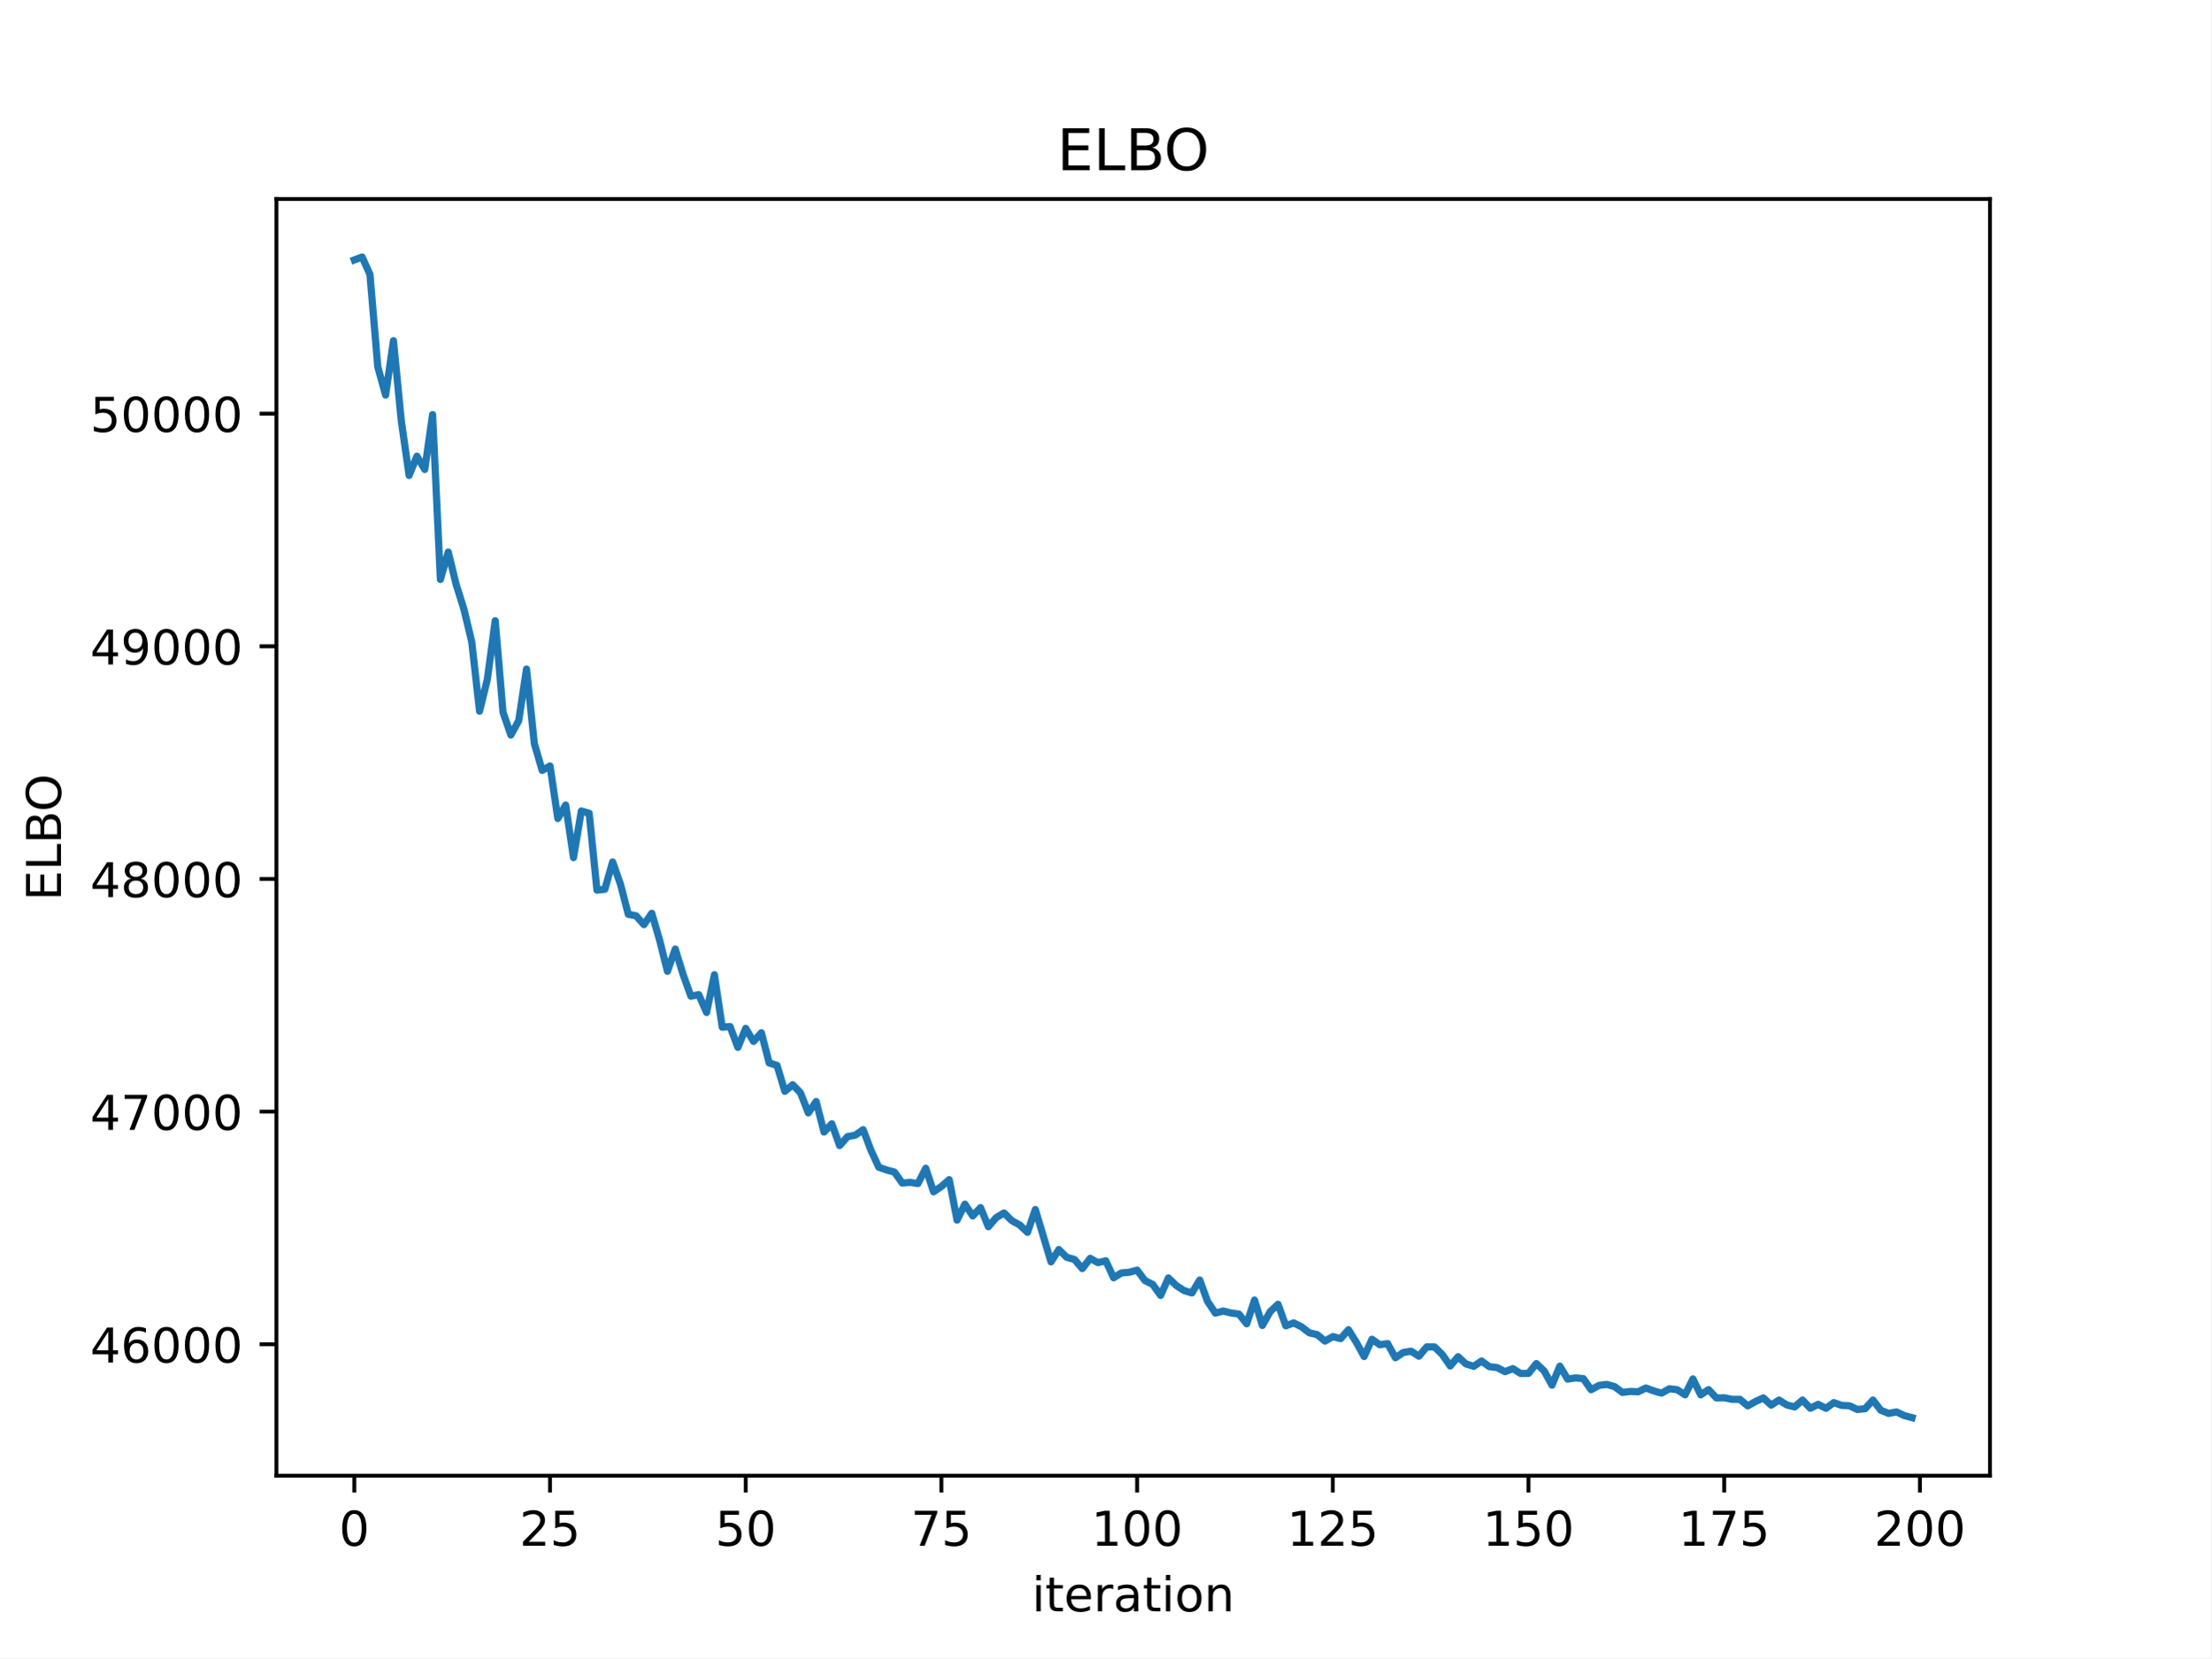
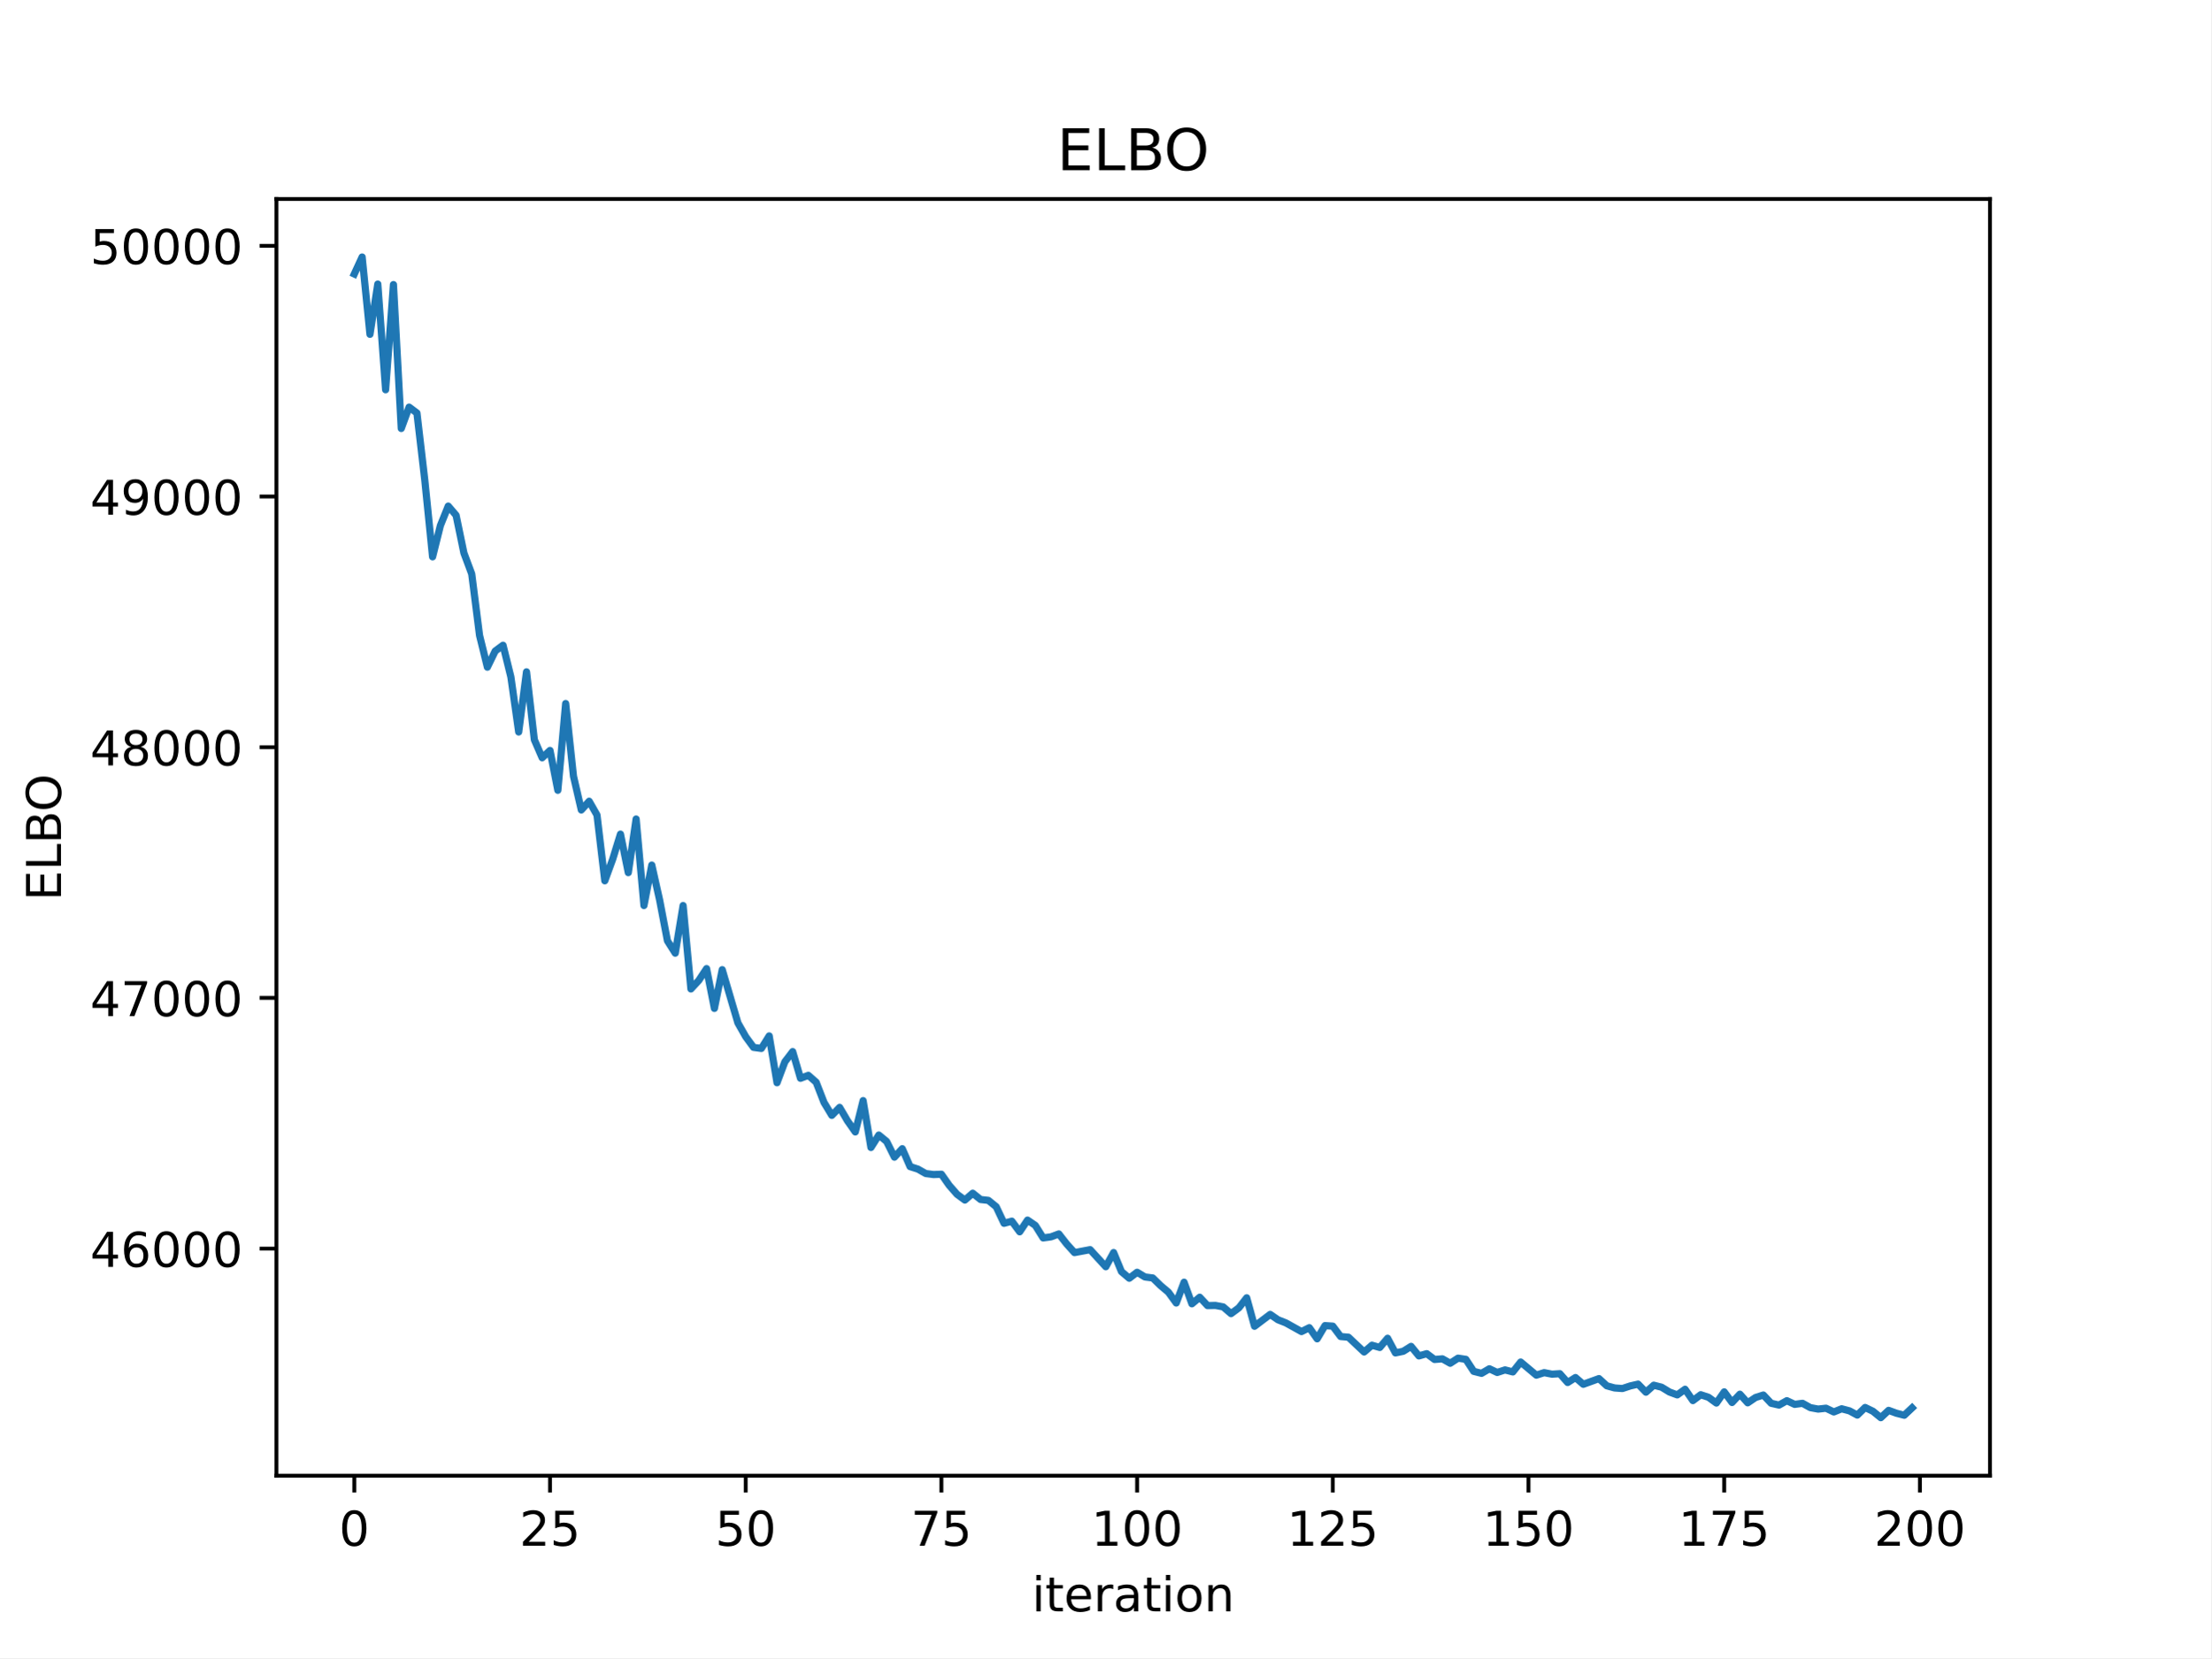
<svg xmlns="http://www.w3.org/2000/svg" xmlns:xlink="http://www.w3.org/1999/xlink" width="460.8pt" height="345.6pt" viewBox="0 0 460.8 345.6" version="1.1">
  <defs>
    <style type="text/css">*{stroke-linejoin: round; stroke-linecap: butt}</style>
  </defs>
  <g id="figure_1">
    <g id="patch_1">
      <path d="M 0 345.6  L 460.8 345.6  L 460.8 0  L 0 0  z " style="fill: #ffffff" />
    </g>
    <g id="axes_1">
      <g id="patch_2">
        <path d="M 57.6 307.584  L 414.72 307.584  L 414.72 41.472  L 57.6 41.472  z " style="fill: #ffffff" />
      </g>
      <g id="matplotlib.axis_1">
        <g id="xtick_1">
          <g id="line2d_1">
            <defs>
-               <path id="m74ce36e250" d="M 0 0  L 0 3.5  " style="stroke: #000000; stroke-width: 0.8" />
+               <path id="md5baa72b58" d="M 0 0  L 0 3.5  " style="stroke: #000000; stroke-width: 0.8" />
            </defs>
            <g>
-               <use xlink:href="#m74ce36e250" x="73.833" y="307.584" style="stroke: #000000; stroke-width: 0.8" />
+               <use xlink:href="#md5baa72b58" x="73.833" y="307.584" style="stroke: #000000; stroke-width: 0.8" />
            </g>
          </g>
          <g id="text_1">
            <g transform="translate(70.65148 322.1824) scale(0.1 -0.1)">
              <defs>
                <path id="DejaVuSans-30" d="M 2034 4250  Q 1547 4250 1301 3770  Q 1056 3291 1056 2328  Q 1056 1369 1301 889  Q 1547 409 2034 409  Q 2525 409 2770 889  Q 3016 1369 3016 2328  Q 3016 3291 2770 3770  Q 2525 4250 2034 4250  z M 2034 4750  Q 2819 4750 3233 4129  Q 3647 3509 3647 2328  Q 3647 1150 3233 529  Q 2819 -91 2034 -91  Q 1250 -91 836 529  Q 422 1150 422 2328  Q 422 3509 836 4129  Q 1250 4750 2034 4750  z " transform="scale(0.015625)" />
              </defs>
              <use xlink:href="#DejaVuSans-30" />
            </g>
          </g>
        </g>
        <g id="xtick_2">
          <g id="line2d_2">
            <g>
-               <use xlink:href="#m74ce36e250" x="114.618" y="307.584" style="stroke: #000000; stroke-width: 0.8" />
+               <use xlink:href="#md5baa72b58" x="114.618" y="307.584" style="stroke: #000000; stroke-width: 0.8" />
            </g>
          </g>
          <g id="text_2">
            <g transform="translate(108.256 322.1824) scale(0.1 -0.1)">
              <defs>
                <path id="DejaVuSans-32" d="M 1228 531  L 3431 531  L 3431 0  L 469 0  L 469 531  Q 828 903 1448 1529  Q 2069 2156 2228 2338  Q 2531 2678 2651 2914  Q 2772 3150 2772 3378  Q 2772 3750 2511 3984  Q 2250 4219 1831 4219  Q 1534 4219 1204 4116  Q 875 4013 500 3803  L 500 4441  Q 881 4594 1212 4672  Q 1544 4750 1819 4750  Q 2544 4750 2975 4387  Q 3406 4025 3406 3419  Q 3406 3131 3298 2873  Q 3191 2616 2906 2266  Q 2828 2175 2409 1742  Q 1991 1309 1228 531  z " transform="scale(0.015625)" />
                <path id="DejaVuSans-35" d="M 691 4666  L 3169 4666  L 3169 4134  L 1269 4134  L 1269 2991  Q 1406 3038 1543 3061  Q 1681 3084 1819 3084  Q 2600 3084 3056 2656  Q 3513 2228 3513 1497  Q 3513 744 3044 326  Q 2575 -91 1722 -91  Q 1428 -91 1123 -41  Q 819 9 494 109  L 494 744  Q 775 591 1075 516  Q 1375 441 1709 441  Q 2250 441 2565 725  Q 2881 1009 2881 1497  Q 2881 1984 2565 2268  Q 2250 2553 1709 2553  Q 1456 2553 1204 2497  Q 953 2441 691 2322  L 691 4666  z " transform="scale(0.015625)" />
              </defs>
              <use xlink:href="#DejaVuSans-32" />
              <use xlink:href="#DejaVuSans-35" transform="translate(63.62305 0)" />
            </g>
          </g>
        </g>
        <g id="xtick_3">
          <g id="line2d_3">
            <g>
-               <use xlink:href="#m74ce36e250" x="155.404" y="307.584" style="stroke: #000000; stroke-width: 0.8" />
+               <use xlink:href="#md5baa72b58" x="155.404" y="307.584" style="stroke: #000000; stroke-width: 0.8" />
            </g>
          </g>
          <g id="text_3">
            <g transform="translate(149.0417 322.1824) scale(0.1 -0.1)">
              <use xlink:href="#DejaVuSans-35" />
              <use xlink:href="#DejaVuSans-30" transform="translate(63.62305 0)" />
            </g>
          </g>
        </g>
        <g id="xtick_4">
          <g id="line2d_4">
            <g>
-               <use xlink:href="#m74ce36e250" x="196.19" y="307.584" style="stroke: #000000; stroke-width: 0.8" />
+               <use xlink:href="#md5baa72b58" x="196.19" y="307.584" style="stroke: #000000; stroke-width: 0.8" />
            </g>
          </g>
          <g id="text_4">
            <g transform="translate(189.8275 322.1824) scale(0.1 -0.1)">
              <defs>
                <path id="DejaVuSans-37" d="M 525 4666  L 3525 4666  L 3525 4397  L 1831 0  L 1172 0  L 2766 4134  L 525 4134  L 525 4666  z " transform="scale(0.015625)" />
              </defs>
              <use xlink:href="#DejaVuSans-37" />
              <use xlink:href="#DejaVuSans-35" transform="translate(63.62305 0)" />
            </g>
          </g>
        </g>
        <g id="xtick_5">
          <g id="line2d_5">
            <g>
-               <use xlink:href="#m74ce36e250" x="236.976" y="307.584" style="stroke: #000000; stroke-width: 0.8" />
+               <use xlink:href="#md5baa72b58" x="236.976" y="307.584" style="stroke: #000000; stroke-width: 0.8" />
            </g>
          </g>
          <g id="text_5">
            <g transform="translate(227.432 322.1824) scale(0.1 -0.1)">
              <defs>
                <path id="DejaVuSans-31" d="M 794 531  L 1825 531  L 1825 4091  L 703 3866  L 703 4441  L 1819 4666  L 2450 4666  L 2450 531  L 3481 531  L 3481 0  L 794 0  L 794 531  z " transform="scale(0.015625)" />
              </defs>
              <use xlink:href="#DejaVuSans-31" />
              <use xlink:href="#DejaVuSans-30" transform="translate(63.62305 0)" />
              <use xlink:href="#DejaVuSans-30" transform="translate(127.2461 0)" />
            </g>
          </g>
        </g>
        <g id="xtick_6">
          <g id="line2d_6">
            <g>
-               <use xlink:href="#m74ce36e250" x="277.761" y="307.584" style="stroke: #000000; stroke-width: 0.8" />
+               <use xlink:href="#md5baa72b58" x="277.761" y="307.584" style="stroke: #000000; stroke-width: 0.8" />
            </g>
          </g>
          <g id="text_6">
            <g transform="translate(268.2177 322.1824) scale(0.1 -0.1)">
              <use xlink:href="#DejaVuSans-31" />
              <use xlink:href="#DejaVuSans-32" transform="translate(63.62305 0)" />
              <use xlink:href="#DejaVuSans-35" transform="translate(127.2461 0)" />
            </g>
          </g>
        </g>
        <g id="xtick_7">
          <g id="line2d_7">
            <g>
-               <use xlink:href="#m74ce36e250" x="318.547" y="307.584" style="stroke: #000000; stroke-width: 0.8" />
+               <use xlink:href="#md5baa72b58" x="318.547" y="307.584" style="stroke: #000000; stroke-width: 0.8" />
            </g>
          </g>
          <g id="text_7">
            <g transform="translate(309.0035 322.1824) scale(0.1 -0.1)">
              <use xlink:href="#DejaVuSans-31" />
              <use xlink:href="#DejaVuSans-35" transform="translate(63.62305 0)" />
              <use xlink:href="#DejaVuSans-30" transform="translate(127.2461 0)" />
            </g>
          </g>
        </g>
        <g id="xtick_8">
          <g id="line2d_8">
            <g>
-               <use xlink:href="#m74ce36e250" x="359.333" y="307.584" style="stroke: #000000; stroke-width: 0.8" />
+               <use xlink:href="#md5baa72b58" x="359.333" y="307.584" style="stroke: #000000; stroke-width: 0.8" />
            </g>
          </g>
          <g id="text_8">
            <g transform="translate(349.7892 322.1824) scale(0.1 -0.1)">
              <use xlink:href="#DejaVuSans-31" />
              <use xlink:href="#DejaVuSans-37" transform="translate(63.62305 0)" />
              <use xlink:href="#DejaVuSans-35" transform="translate(127.2461 0)" />
            </g>
          </g>
        </g>
        <g id="xtick_9">
          <g id="line2d_9">
            <g>
-               <use xlink:href="#m74ce36e250" x="400.119" y="307.584" style="stroke: #000000; stroke-width: 0.8" />
+               <use xlink:href="#md5baa72b58" x="400.119" y="307.584" style="stroke: #000000; stroke-width: 0.8" />
            </g>
          </g>
          <g id="text_9">
            <g transform="translate(390.575 322.1824) scale(0.1 -0.1)">
              <use xlink:href="#DejaVuSans-32" />
              <use xlink:href="#DejaVuSans-30" transform="translate(63.62305 0)" />
              <use xlink:href="#DejaVuSans-30" transform="translate(127.2461 0)" />
            </g>
          </g>
        </g>
        <g id="text_10">
          <g transform="translate(215.0373 335.8606) scale(0.1 -0.1)">
            <defs>
              <path id="DejaVuSans-69" d="M 603 3500  L 1178 3500  L 1178 0  L 603 0  L 603 3500  z M 603 4863  L 1178 4863  L 1178 4134  L 603 4134  L 603 4863  z " transform="scale(0.015625)" />
              <path id="DejaVuSans-74" d="M 1172 4494  L 1172 3500  L 2356 3500  L 2356 3053  L 1172 3053  L 1172 1153  Q 1172 725 1289 603  Q 1406 481 1766 481  L 2356 481  L 2356 0  L 1766 0  Q 1100 0 847 248  Q 594 497 594 1153  L 594 3053  L 172 3053  L 172 3500  L 594 3500  L 594 4494  L 1172 4494  z " transform="scale(0.015625)" />
              <path id="DejaVuSans-65" d="M 3597 1894  L 3597 1613  L 953 1613  Q 991 1019 1311 708  Q 1631 397 2203 397  Q 2534 397 2845 478  Q 3156 559 3463 722  L 3463 178  Q 3153 47 2828 -22  Q 2503 -91 2169 -91  Q 1331 -91 842 396  Q 353 884 353 1716  Q 353 2575 817 3079  Q 1281 3584 2069 3584  Q 2775 3584 3186 3129  Q 3597 2675 3597 1894  z M 3022 2063  Q 3016 2534 2758 2815  Q 2500 3097 2075 3097  Q 1594 3097 1305 2825  Q 1016 2553 972 2059  L 3022 2063  z " transform="scale(0.015625)" />
              <path id="DejaVuSans-72" d="M 2631 2963  Q 2534 3019 2420 3045  Q 2306 3072 2169 3072  Q 1681 3072 1420 2755  Q 1159 2438 1159 1844  L 1159 0  L 581 0  L 581 3500  L 1159 3500  L 1159 2956  Q 1341 3275 1631 3429  Q 1922 3584 2338 3584  Q 2397 3584 2469 3576  Q 2541 3569 2628 3553  L 2631 2963  z " transform="scale(0.015625)" />
              <path id="DejaVuSans-61" d="M 2194 1759  Q 1497 1759 1228 1600  Q 959 1441 959 1056  Q 959 750 1161 570  Q 1363 391 1709 391  Q 2188 391 2477 730  Q 2766 1069 2766 1631  L 2766 1759  L 2194 1759  z M 3341 1997  L 3341 0  L 2766 0  L 2766 531  Q 2569 213 2275 61  Q 1981 -91 1556 -91  Q 1019 -91 701 211  Q 384 513 384 1019  Q 384 1609 779 1909  Q 1175 2209 1959 2209  L 2766 2209  L 2766 2266  Q 2766 2663 2505 2880  Q 2244 3097 1772 3097  Q 1472 3097 1187 3025  Q 903 2953 641 2809  L 641 3341  Q 956 3463 1253 3523  Q 1550 3584 1831 3584  Q 2591 3584 2966 3190  Q 3341 2797 3341 1997  z " transform="scale(0.015625)" />
              <path id="DejaVuSans-6f" d="M 1959 3097  Q 1497 3097 1228 2736  Q 959 2375 959 1747  Q 959 1119 1226 758  Q 1494 397 1959 397  Q 2419 397 2687 759  Q 2956 1122 2956 1747  Q 2956 2369 2687 2733  Q 2419 3097 1959 3097  z M 1959 3584  Q 2709 3584 3137 3096  Q 3566 2609 3566 1747  Q 3566 888 3137 398  Q 2709 -91 1959 -91  Q 1206 -91 779 398  Q 353 888 353 1747  Q 353 2609 779 3096  Q 1206 3584 1959 3584  z " transform="scale(0.015625)" />
              <path id="DejaVuSans-6e" d="M 3513 2113  L 3513 0  L 2938 0  L 2938 2094  Q 2938 2591 2744 2837  Q 2550 3084 2163 3084  Q 1697 3084 1428 2787  Q 1159 2491 1159 1978  L 1159 0  L 581 0  L 581 3500  L 1159 3500  L 1159 2956  Q 1366 3272 1645 3428  Q 1925 3584 2291 3584  Q 2894 3584 3203 3211  Q 3513 2838 3513 2113  z " transform="scale(0.015625)" />
            </defs>
            <use xlink:href="#DejaVuSans-69" />
            <use xlink:href="#DejaVuSans-74" transform="translate(27.7832 0)" />
            <use xlink:href="#DejaVuSans-65" transform="translate(66.99219 0)" />
            <use xlink:href="#DejaVuSans-72" transform="translate(128.5156 0)" />
            <use xlink:href="#DejaVuSans-61" transform="translate(169.6289 0)" />
            <use xlink:href="#DejaVuSans-74" transform="translate(230.9082 0)" />
            <use xlink:href="#DejaVuSans-69" transform="translate(270.1172 0)" />
            <use xlink:href="#DejaVuSans-6f" transform="translate(297.9004 0)" />
            <use xlink:href="#DejaVuSans-6e" transform="translate(359.082 0)" />
          </g>
        </g>
      </g>
      <g id="matplotlib.axis_2">
        <g id="ytick_1">
          <g id="line2d_10">
            <defs>
-               <path id="m95e756ec90" d="M 0 0  L -3.5 0  " style="stroke: #000000; stroke-width: 0.8" />
+               <path id="m37d0b48ad3" d="M 0 0  L -3.5 0  " style="stroke: #000000; stroke-width: 0.8" />
            </defs>
            <g>
-               <use xlink:href="#m95e756ec90" x="57.6" y="280.2" style="stroke: #000000; stroke-width: 0.8" />
+               <use xlink:href="#m37d0b48ad3" x="57.6" y="260.253" style="stroke: #000000; stroke-width: 0.8" />
            </g>
          </g>
          <g id="text_11">
-             <g transform="translate(18.7875 283.9995) scale(0.1 -0.1)">
+             <g transform="translate(18.7875 264.0522) scale(0.1 -0.1)">
              <defs>
                <path id="DejaVuSans-34" d="M 2419 4116  L 825 1625  L 2419 1625  L 2419 4116  z M 2253 4666  L 3047 4666  L 3047 1625  L 3713 1625  L 3713 1100  L 3047 1100  L 3047 0  L 2419 0  L 2419 1100  L 313 1100  L 313 1709  L 2253 4666  z " transform="scale(0.015625)" />
                <path id="DejaVuSans-36" d="M 2113 2584  Q 1688 2584 1439 2293  Q 1191 2003 1191 1497  Q 1191 994 1439 701  Q 1688 409 2113 409  Q 2538 409 2786 701  Q 3034 994 3034 1497  Q 3034 2003 2786 2293  Q 2538 2584 2113 2584  z M 3366 4563  L 3366 3988  Q 3128 4100 2886 4159  Q 2644 4219 2406 4219  Q 1781 4219 1451 3797  Q 1122 3375 1075 2522  Q 1259 2794 1537 2939  Q 1816 3084 2150 3084  Q 2853 3084 3261 2657  Q 3669 2231 3669 1497  Q 3669 778 3244 343  Q 2819 -91 2113 -91  Q 1303 -91 875 529  Q 447 1150 447 2328  Q 447 3434 972 4092  Q 1497 4750 2381 4750  Q 2619 4750 2861 4703  Q 3103 4656 3366 4563  z " transform="scale(0.015625)" />
              </defs>
              <use xlink:href="#DejaVuSans-34" />
              <use xlink:href="#DejaVuSans-36" transform="translate(63.62305 0)" />
              <use xlink:href="#DejaVuSans-30" transform="translate(127.2461 0)" />
              <use xlink:href="#DejaVuSans-30" transform="translate(190.8691 0)" />
              <use xlink:href="#DejaVuSans-30" transform="translate(254.4922 0)" />
            </g>
          </g>
        </g>
        <g id="ytick_2">
          <g id="line2d_11">
            <g>
-               <use xlink:href="#m95e756ec90" x="57.6" y="231.701" style="stroke: #000000; stroke-width: 0.8" />
+               <use xlink:href="#m37d0b48ad3" x="57.6" y="207.998" style="stroke: #000000; stroke-width: 0.8" />
            </g>
          </g>
          <g id="text_12">
-             <g transform="translate(18.7875 235.5) scale(0.1 -0.1)">
+             <g transform="translate(18.7875 211.7969) scale(0.1 -0.1)">
              <use xlink:href="#DejaVuSans-34" />
              <use xlink:href="#DejaVuSans-37" transform="translate(63.62305 0)" />
              <use xlink:href="#DejaVuSans-30" transform="translate(127.2461 0)" />
              <use xlink:href="#DejaVuSans-30" transform="translate(190.8691 0)" />
              <use xlink:href="#DejaVuSans-30" transform="translate(254.4922 0)" />
            </g>
          </g>
        </g>
        <g id="ytick_3">
          <g id="line2d_12">
            <g>
-               <use xlink:href="#m95e756ec90" x="57.6" y="183.201" style="stroke: #000000; stroke-width: 0.8" />
+               <use xlink:href="#m37d0b48ad3" x="57.6" y="155.742" style="stroke: #000000; stroke-width: 0.8" />
            </g>
          </g>
          <g id="text_13">
-             <g transform="translate(18.7875 187.0005) scale(0.1 -0.1)">
+             <g transform="translate(18.7875 159.5415) scale(0.1 -0.1)">
              <defs>
                <path id="DejaVuSans-38" d="M 2034 2216  Q 1584 2216 1326 1975  Q 1069 1734 1069 1313  Q 1069 891 1326 650  Q 1584 409 2034 409  Q 2484 409 2743 651  Q 3003 894 3003 1313  Q 3003 1734 2745 1975  Q 2488 2216 2034 2216  z M 1403 2484  Q 997 2584 770 2862  Q 544 3141 544 3541  Q 544 4100 942 4425  Q 1341 4750 2034 4750  Q 2731 4750 3128 4425  Q 3525 4100 3525 3541  Q 3525 3141 3298 2862  Q 3072 2584 2669 2484  Q 3125 2378 3379 2068  Q 3634 1759 3634 1313  Q 3634 634 3220 271  Q 2806 -91 2034 -91  Q 1263 -91 848 271  Q 434 634 434 1313  Q 434 1759 690 2068  Q 947 2378 1403 2484  z M 1172 3481  Q 1172 3119 1398 2916  Q 1625 2713 2034 2713  Q 2441 2713 2670 2916  Q 2900 3119 2900 3481  Q 2900 3844 2670 4047  Q 2441 4250 2034 4250  Q 1625 4250 1398 4047  Q 1172 3844 1172 3481  z " transform="scale(0.015625)" />
              </defs>
              <use xlink:href="#DejaVuSans-34" />
              <use xlink:href="#DejaVuSans-38" transform="translate(63.62305 0)" />
              <use xlink:href="#DejaVuSans-30" transform="translate(127.2461 0)" />
              <use xlink:href="#DejaVuSans-30" transform="translate(190.8691 0)" />
              <use xlink:href="#DejaVuSans-30" transform="translate(254.4922 0)" />
            </g>
          </g>
        </g>
        <g id="ytick_4">
          <g id="line2d_13">
            <g>
-               <use xlink:href="#m95e756ec90" x="57.6" y="134.702" style="stroke: #000000; stroke-width: 0.8" />
+               <use xlink:href="#m37d0b48ad3" x="57.6" y="103.487" style="stroke: #000000; stroke-width: 0.8" />
            </g>
          </g>
          <g id="text_14">
-             <g transform="translate(18.7875 138.501) scale(0.1 -0.1)">
+             <g transform="translate(18.7875 107.2862) scale(0.1 -0.1)">
              <defs>
                <path id="DejaVuSans-39" d="M 703 97  L 703 672  Q 941 559 1184 500  Q 1428 441 1663 441  Q 2288 441 2617 861  Q 2947 1281 2994 2138  Q 2813 1869 2534 1725  Q 2256 1581 1919 1581  Q 1219 1581 811 2004  Q 403 2428 403 3163  Q 403 3881 828 4315  Q 1253 4750 1959 4750  Q 2769 4750 3195 4129  Q 3622 3509 3622 2328  Q 3622 1225 3098 567  Q 2575 -91 1691 -91  Q 1453 -91 1209 -44  Q 966 3 703 97  z M 1959 2075  Q 2384 2075 2632 2365  Q 2881 2656 2881 3163  Q 2881 3666 2632 3958  Q 2384 4250 1959 4250  Q 1534 4250 1286 3958  Q 1038 3666 1038 3163  Q 1038 2656 1286 2365  Q 1534 2075 1959 2075  z " transform="scale(0.015625)" />
              </defs>
              <use xlink:href="#DejaVuSans-34" />
              <use xlink:href="#DejaVuSans-39" transform="translate(63.62305 0)" />
              <use xlink:href="#DejaVuSans-30" transform="translate(127.2461 0)" />
              <use xlink:href="#DejaVuSans-30" transform="translate(190.8691 0)" />
              <use xlink:href="#DejaVuSans-30" transform="translate(254.4922 0)" />
            </g>
          </g>
        </g>
        <g id="ytick_5">
          <g id="line2d_14">
            <g>
-               <use xlink:href="#m95e756ec90" x="57.6" y="86.202" style="stroke: #000000; stroke-width: 0.8" />
+               <use xlink:href="#m37d0b48ad3" x="57.6" y="51.232" style="stroke: #000000; stroke-width: 0.8" />
            </g>
          </g>
          <g id="text_15">
-             <g transform="translate(18.7875 90.0015) scale(0.1 -0.1)">
+             <g transform="translate(18.7875 55.03083) scale(0.1 -0.1)">
              <use xlink:href="#DejaVuSans-35" />
              <use xlink:href="#DejaVuSans-30" transform="translate(63.62305 0)" />
              <use xlink:href="#DejaVuSans-30" transform="translate(127.2461 0)" />
              <use xlink:href="#DejaVuSans-30" transform="translate(190.8691 0)" />
              <use xlink:href="#DejaVuSans-30" transform="translate(254.4922 0)" />
            </g>
          </g>
        </g>
        <g id="text_16">
          <g transform="translate(12.70781 187.7522) rotate(-90) scale(0.1 -0.1)">
            <defs>
              <path id="DejaVuSans-45" d="M 628 4666  L 3578 4666  L 3578 4134  L 1259 4134  L 1259 2753  L 3481 2753  L 3481 2222  L 1259 2222  L 1259 531  L 3634 531  L 3634 0  L 628 0  L 628 4666  z " transform="scale(0.015625)" />
              <path id="DejaVuSans-4c" d="M 628 4666  L 1259 4666  L 1259 531  L 3531 531  L 3531 0  L 628 0  L 628 4666  z " transform="scale(0.015625)" />
              <path id="DejaVuSans-42" d="M 1259 2228  L 1259 519  L 2272 519  Q 2781 519 3026 730  Q 3272 941 3272 1375  Q 3272 1813 3026 2020  Q 2781 2228 2272 2228  L 1259 2228  z M 1259 4147  L 1259 2741  L 2194 2741  Q 2656 2741 2882 2914  Q 3109 3088 3109 3444  Q 3109 3797 2882 3972  Q 2656 4147 2194 4147  L 1259 4147  z M 628 4666  L 2241 4666  Q 2963 4666 3353 4366  Q 3744 4066 3744 3513  Q 3744 3084 3544 2831  Q 3344 2578 2956 2516  Q 3422 2416 3680 2098  Q 3938 1781 3938 1306  Q 3938 681 3513 340  Q 3088 0 2303 0  L 628 0  L 628 4666  z " transform="scale(0.015625)" />
              <path id="DejaVuSans-4f" d="M 2522 4238  Q 1834 4238 1429 3725  Q 1025 3213 1025 2328  Q 1025 1447 1429 934  Q 1834 422 2522 422  Q 3209 422 3611 934  Q 4013 1447 4013 2328  Q 4013 3213 3611 3725  Q 3209 4238 2522 4238  z M 2522 4750  Q 3503 4750 4090 4092  Q 4678 3434 4678 2328  Q 4678 1225 4090 567  Q 3503 -91 2522 -91  Q 1538 -91 948 565  Q 359 1222 359 2328  Q 359 3434 948 4092  Q 1538 4750 2522 4750  z " transform="scale(0.015625)" />
            </defs>
            <use xlink:href="#DejaVuSans-45" />
            <use xlink:href="#DejaVuSans-4c" transform="translate(63.18359 0)" />
            <use xlink:href="#DejaVuSans-42" transform="translate(118.8965 0)" />
            <use xlink:href="#DejaVuSans-4f" transform="translate(185.75 0)" />
          </g>
        </g>
      </g>
      <g id="line2d_15">
-         <path d="M 73.833 54.177  L 75.464 53.568  L 77.096 57.208  L 78.727 76.464  L 80.358 82.338  L 81.99 71.01  L 83.621 87.682  L 85.253 99.095  L 86.884 95.086  L 88.516 97.851  L 90.147 86.412  L 91.778 120.78  L 93.41 115.061  L 95.041 121.74  L 96.673 126.977  L 98.304 133.747  L 99.936 148.234  L 101.567 141.542  L 103.198 129.377  L 104.83 148.473  L 106.461 153.197  L 108.093 150.231  L 109.724 139.447  L 111.356 155.006  L 112.987 160.577  L 114.618 159.653  L 116.25 170.605  L 117.881 167.788  L 119.513 178.753  L 121.144 169.038  L 122.776 169.498  L 124.407 185.538  L 126.038 185.354  L 127.67 179.655  L 129.301 184.287  L 130.933 190.568  L 132.564 190.885  L 134.196 192.725  L 135.827 190.358  L 137.458 195.941  L 139.09 202.456  L 140.721 197.805  L 142.353 203.113  L 143.984 207.642  L 145.616 207.303  L 147.247 211.031  L 148.879 203.167  L 150.51 214.107  L 152.141 213.962  L 153.773 218.311  L 155.404 214.345  L 157.036 217.072  L 158.667 215.256  L 160.299 221.565  L 161.93 222.057  L 163.561 227.47  L 165.193 226.092  L 166.824 227.788  L 168.456 231.972  L 170.087 229.581  L 171.719 235.955  L 173.35 234.235  L 174.981 238.784  L 176.613 236.91  L 178.244 236.609  L 179.876 235.457  L 181.507 239.756  L 183.139 243.29  L 184.77 243.865  L 186.401 244.294  L 188.033 246.589  L 189.664 246.447  L 191.296 246.691  L 192.927 243.505  L 194.559 248.412  L 196.19 247.298  L 197.821 245.883  L 199.453 254.314  L 201.084 250.982  L 202.716 253.441  L 204.347 251.705  L 205.979 255.693  L 207.61 253.785  L 209.241 252.823  L 210.873 254.426  L 212.504 255.315  L 214.136 256.859  L 215.767 252.1  L 219.03 263.012  L 220.661 260.445  L 222.293 262.061  L 223.924 262.515  L 225.556 264.415  L 227.187 262.287  L 228.819 263.178  L 230.45 262.794  L 232.081 266.329  L 233.713 265.319  L 235.344 265.183  L 236.976 264.731  L 238.607 266.907  L 240.239 267.724  L 241.87 270.005  L 243.501 266.364  L 245.133 267.937  L 246.764 269.004  L 248.396 269.493  L 250.027 266.794  L 251.659 271.261  L 253.29 273.7  L 254.921 273.258  L 256.553 273.673  L 258.184 273.889  L 259.816 275.917  L 261.447 270.975  L 263.079 276.272  L 264.71 273.384  L 266.341 271.85  L 267.973 276.344  L 269.604 275.74  L 271.236 276.549  L 272.867 277.807  L 274.499 278.181  L 276.13 279.531  L 277.761 278.59  L 279.393 279.018  L 281.024 277.157  L 282.656 279.772  L 284.287 282.742  L 285.919 279.143  L 287.55 280.291  L 289.181 280.048  L 290.813 283.001  L 292.444 281.902  L 294.076 281.638  L 295.707 282.676  L 297.339 280.736  L 298.97 280.748  L 300.601 282.351  L 302.233 284.72  L 303.864 282.774  L 305.496 284.275  L 307.127 284.791  L 308.759 283.679  L 310.39 284.863  L 312.021 285.056  L 313.653 285.902  L 315.284 285.261  L 316.916 286.284  L 318.547 286.26  L 320.179 284.211  L 321.81 285.748  L 323.441 288.71  L 325.073 284.746  L 326.704 287.454  L 328.336 287.198  L 329.967 287.345  L 331.599 289.66  L 333.23 288.763  L 334.862 288.559  L 336.493 289.018  L 338.124 290.232  L 339.756 290.023  L 341.387 290.096  L 343.019 289.304  L 344.65 289.915  L 346.282 290.371  L 347.913 289.461  L 349.544 289.671  L 351.176 290.723  L 352.807 287.409  L 354.439 290.729  L 356.07 289.643  L 357.702 291.378  L 359.333 291.342  L 360.964 291.665  L 362.596 291.662  L 364.227 293.031  L 365.859 292.114  L 367.49 291.369  L 369.122 292.872  L 370.753 291.813  L 372.384 292.846  L 374.016 293.248  L 375.647 291.814  L 377.279 293.531  L 378.91 292.714  L 380.542 293.538  L 382.173 292.351  L 383.804 292.941  L 385.436 293.011  L 387.067 293.781  L 388.699 293.619  L 390.33 291.811  L 391.962 293.936  L 393.593 294.603  L 395.224 294.293  L 396.856 295.052  L 398.487 295.488  L 398.487 295.488  " clip-path="url(#pf485a0543e)" style="fill: none; stroke: #1f77b4; stroke-width: 1.5; stroke-linecap: square" />
+         <path d="M 73.833 57.107  L 75.464 53.568  L 77.096 69.677  L 78.727 59.204  L 80.358 81.233  L 81.99 59.312  L 83.621 89.304  L 85.253 84.852  L 86.884 86.08  L 88.516 100.013  L 90.147 116.058  L 91.778 109.533  L 93.41 105.482  L 95.041 107.387  L 96.673 115.258  L 98.304 119.625  L 99.936 132.438  L 101.567 139.058  L 103.198 135.692  L 104.83 134.488  L 106.461 141.075  L 108.093 152.566  L 109.724 140.031  L 111.356 154.189  L 112.987 157.941  L 114.618 156.412  L 116.25 164.72  L 117.881 146.633  L 119.513 161.804  L 121.144 168.825  L 122.776 167.007  L 124.407 169.87  L 126.038 183.58  L 127.67 179.122  L 129.301 173.854  L 130.933 181.881  L 132.564 170.706  L 134.196 188.738  L 135.827 180.306  L 137.458 187.571  L 139.09 196.093  L 140.721 198.67  L 142.353 188.747  L 143.984 206.126  L 145.616 204.365  L 147.247 201.894  L 148.879 210.187  L 150.51 202.112  L 153.773 213.2  L 155.404 216.077  L 157.036 218.308  L 158.667 218.531  L 160.299 215.916  L 161.93 225.678  L 163.561 221.322  L 165.193 219.189  L 166.824 224.756  L 168.456 224.139  L 170.087 225.57  L 171.719 229.78  L 173.35 232.484  L 174.981 230.817  L 176.613 233.607  L 178.244 235.932  L 179.876 229.405  L 181.507 239.178  L 183.139 236.579  L 184.77 237.913  L 186.401 241.187  L 188.033 239.424  L 189.664 243.162  L 191.296 243.681  L 192.927 244.602  L 194.559 244.815  L 196.19 244.75  L 197.821 247.07  L 199.453 248.933  L 201.084 250.134  L 202.716 248.705  L 204.347 250.016  L 205.979 250.199  L 207.61 251.523  L 209.241 254.98  L 210.873 254.539  L 212.504 256.752  L 214.136 254.309  L 215.767 255.418  L 217.399 258.031  L 219.03 257.803  L 220.661 257.192  L 222.293 259.274  L 223.924 261.085  L 227.187 260.47  L 230.45 264.03  L 232.081 261.072  L 233.713 265.042  L 235.344 266.429  L 236.976 265.18  L 238.607 266.163  L 240.239 266.37  L 241.87 267.962  L 243.501 269.337  L 245.133 271.587  L 246.764 267.259  L 248.396 271.753  L 250.027 270.387  L 251.659 272.137  L 253.29 272.097  L 254.921 272.403  L 256.553 273.806  L 258.184 272.595  L 259.816 270.505  L 261.447 276.434  L 264.71 273.964  L 266.341 275.088  L 267.973 275.732  L 271.236 277.546  L 272.867 276.732  L 274.499 279.054  L 276.13 276.303  L 277.761 276.412  L 279.393 278.579  L 281.024 278.725  L 284.287 281.8  L 285.919 280.389  L 287.55 280.859  L 289.181 278.938  L 290.813 281.994  L 292.444 281.651  L 294.076 280.628  L 295.707 282.619  L 297.339 282.15  L 298.97 283.365  L 300.601 283.228  L 302.233 284.147  L 303.864 283.087  L 305.496 283.337  L 307.127 285.835  L 308.759 286.251  L 310.39 285.297  L 312.021 286.067  L 313.653 285.532  L 315.284 285.956  L 316.916 283.893  L 320.179 286.632  L 321.81 286.102  L 323.441 286.427  L 325.073 286.322  L 326.704 288.163  L 328.336 287.124  L 329.967 288.533  L 333.23 287.343  L 334.862 288.845  L 336.493 289.298  L 338.124 289.413  L 339.756 288.872  L 341.387 288.498  L 343.019 290.18  L 344.65 288.721  L 346.282 289.142  L 347.913 290.138  L 349.544 290.743  L 351.176 289.571  L 352.807 291.932  L 354.439 290.708  L 356.07 291.252  L 357.702 292.442  L 359.333 290.114  L 360.964 292.324  L 362.596 290.594  L 364.227 292.393  L 365.859 291.29  L 367.49 290.769  L 369.122 292.489  L 370.753 292.867  L 372.384 291.948  L 374.016 292.719  L 375.647 292.496  L 377.279 293.398  L 378.91 293.7  L 380.542 293.516  L 382.173 294.301  L 383.804 293.635  L 385.436 294.071  L 387.067 294.952  L 388.699 293.363  L 390.33 294.157  L 391.962 295.488  L 393.593 293.965  L 395.224 294.568  L 396.856 294.984  L 398.487 293.445  L 398.487 293.445  " clip-path="url(#p55ea915545)" style="fill: none; stroke: #1f77b4; stroke-width: 1.5; stroke-linecap: square" />
      </g>
      <g id="patch_3">
        <path d="M 57.6 307.584  L 57.6 41.472  " style="fill: none; stroke: #000000; stroke-width: 0.8; stroke-linejoin: miter; stroke-linecap: square" />
      </g>
      <g id="patch_4">
        <path d="M 414.72 307.584  L 414.72 41.472  " style="fill: none; stroke: #000000; stroke-width: 0.8; stroke-linejoin: miter; stroke-linecap: square" />
      </g>
      <g id="patch_5">
        <path d="M 57.6 307.584  L 414.72 307.584  " style="fill: none; stroke: #000000; stroke-width: 0.8; stroke-linejoin: miter; stroke-linecap: square" />
      </g>
      <g id="patch_6">
        <path d="M 57.6 41.472  L 414.72 41.472  " style="fill: none; stroke: #000000; stroke-width: 0.8; stroke-linejoin: miter; stroke-linecap: square" />
      </g>
      <g id="text_17">
        <g transform="translate(220.2909 35.472) scale(0.12 -0.12)">
          <use xlink:href="#DejaVuSans-45" />
          <use xlink:href="#DejaVuSans-4c" transform="translate(63.18359 0)" />
          <use xlink:href="#DejaVuSans-42" transform="translate(118.8965 0)" />
          <use xlink:href="#DejaVuSans-4f" transform="translate(185.75 0)" />
        </g>
      </g>
    </g>
  </g>
  <defs>
-     <clipPath id="pf485a0543e">
+     <clipPath id="p55ea915545">
      <rect x="57.6" y="41.472" width="357.12" height="266.112" />
    </clipPath>
  </defs>
</svg>
